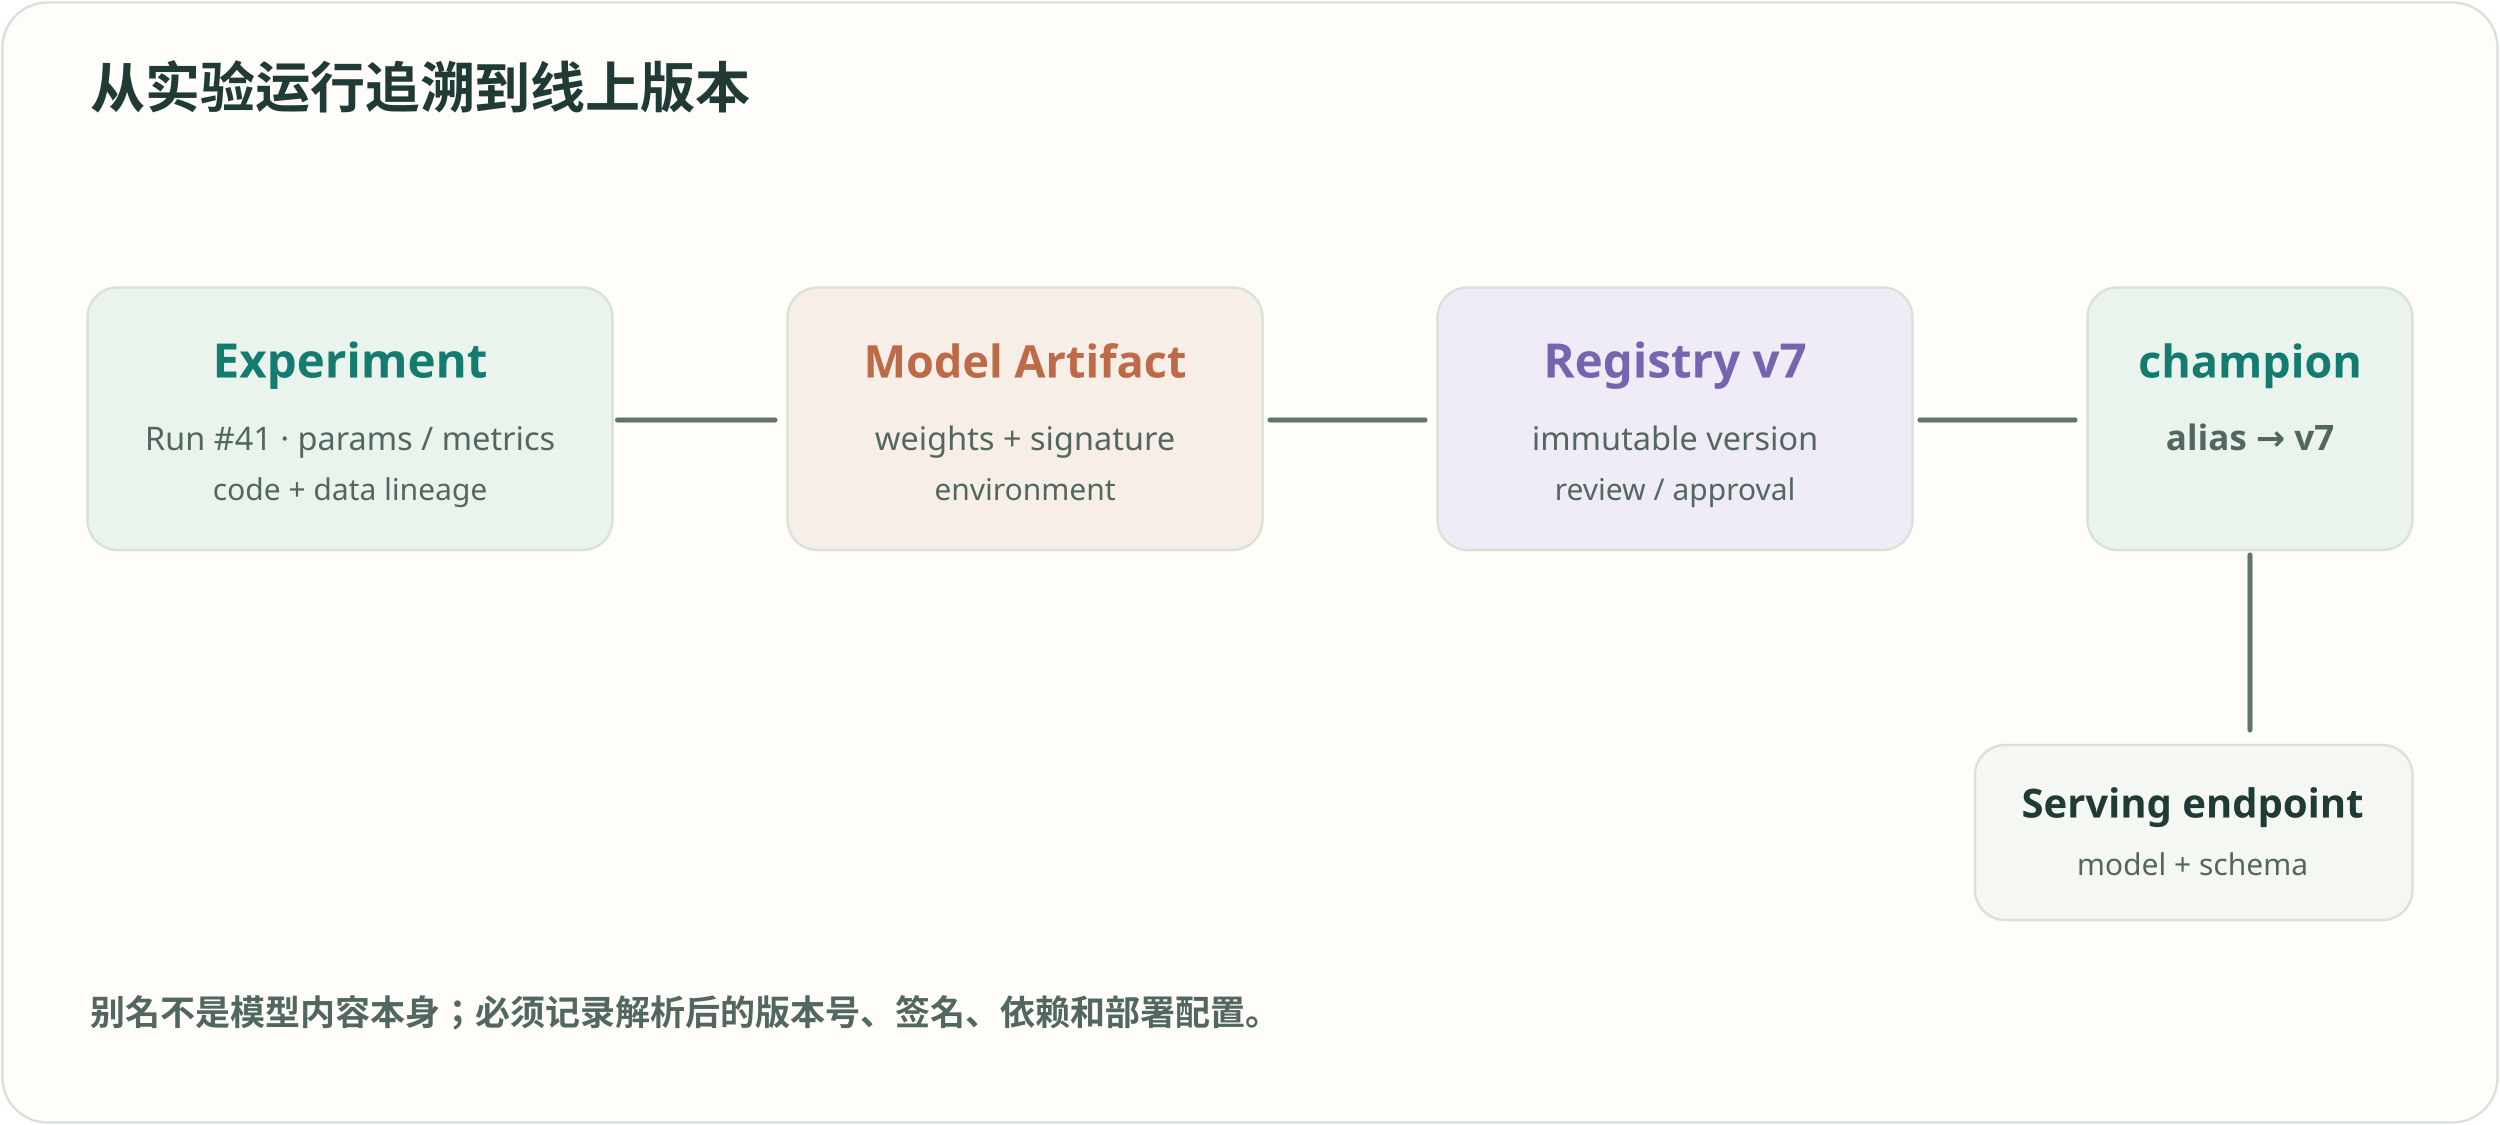
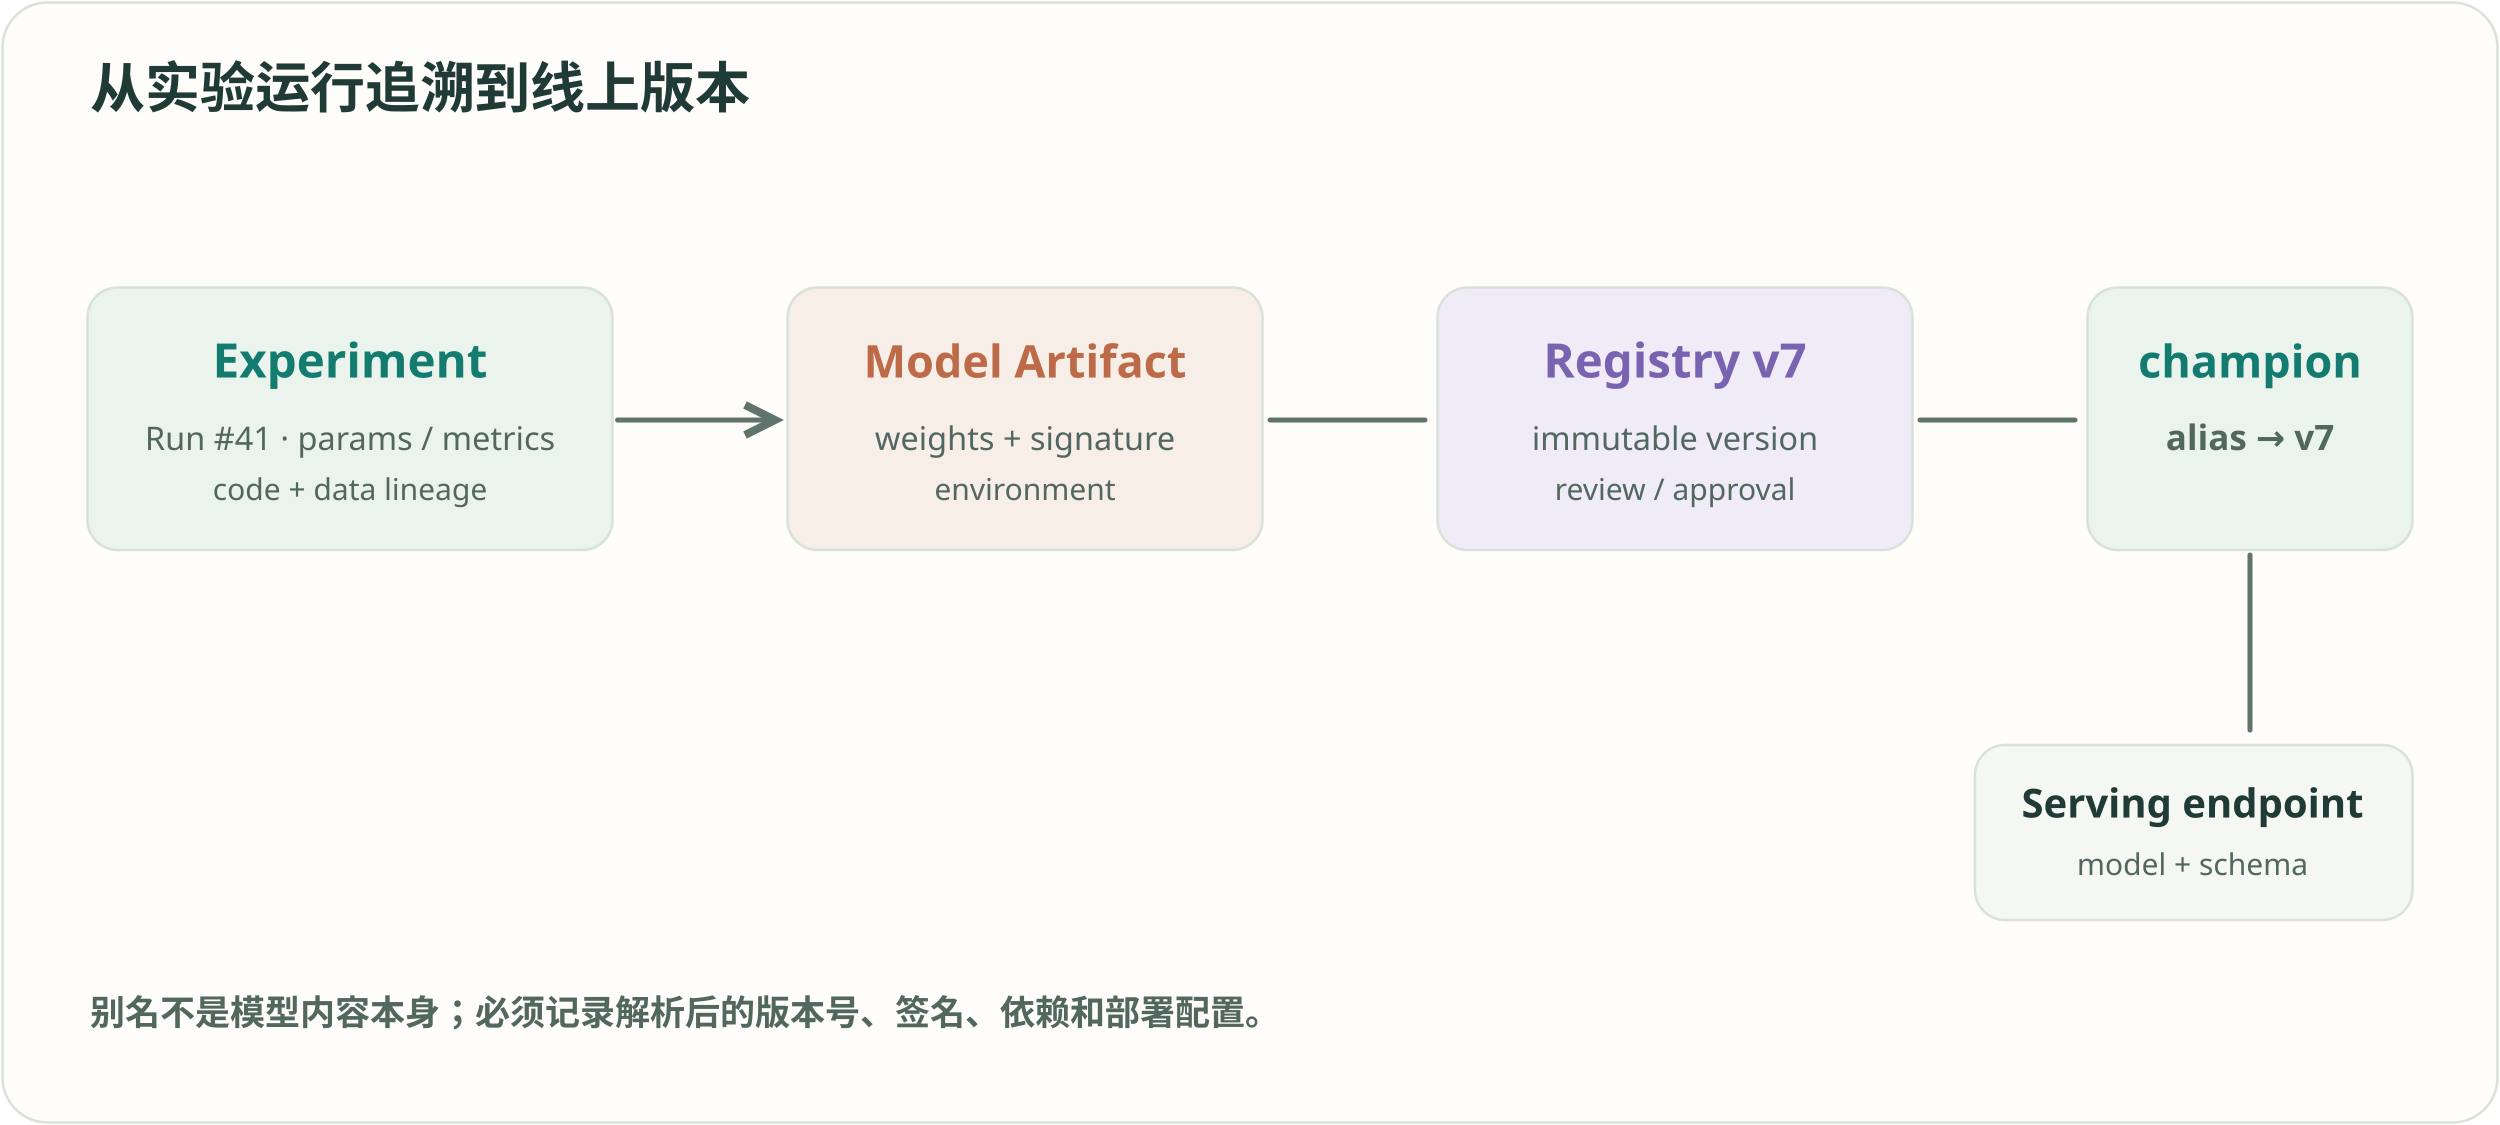
<svg xmlns="http://www.w3.org/2000/svg" viewBox="0 0 1000 450" role="img" aria-labelledby="title desc">
  <defs>
    <marker id="arr" markerWidth="9" markerHeight="9" refX="7" refY="4" orient="auto">
-       <path d="M1 1 L7 4 L1 7" fill="none" stroke="#60746d" stroke-width="1.6" />
+       <path d="M1 1 L7 4 L1 7" fill="none" stroke="#60746d" stroke-width="1.6" marker-end="url(#arr)" />
    </marker>
    <marker id="rev" markerWidth="9" markerHeight="9" refX="7" refY="4" orient="auto">
-       <path d="M1 1 L7 4 L1 7" fill="none" stroke="#bc6a47" stroke-width="1.6" />
+       <path d="M1 1 L7 4 L1 7" fill="none" stroke="#bc6a47" stroke-width="1.6" marker-end="url(#rev)" />
    </marker>
  </defs>
  <rect x="1" y="1" width="998" height="448" rx="18" fill="#fffdf9" stroke="#d8e2d9" />
  <g font-family="system-ui,'PingFang SC','Microsoft YaHei',sans-serif">
    <text x="36" y="43" font-size="22" fill="#203a36" font-weight="750" text-anchor="start">从实验运行追溯到线上版本</text>
    <rect x="35" y="115" width="210" height="105" rx="12" fill="#eaf4ed" stroke="#d8e2d9" />
    <text x="140" y="151" font-size="19" fill="#147b70" font-weight="750" text-anchor="middle">Experiment</text>
    <text x="140" y="180" font-size="13" fill="#52675f" font-weight="500" text-anchor="middle">Run #41 · params / metrics</text>
    <text x="140" y="200" font-size="12" fill="#52675f" font-weight="500" text-anchor="middle">code + data lineage</text>
-     <path d="M247 168 L310 168" fill="none" stroke="#60746d" stroke-width="2" stroke-linecap="round" />
+     <path d="M247 168 L310 168" fill="none" stroke="#60746d" stroke-width="2" stroke-linecap="round" marker-end="url(#arr)" />
    <rect x="315" y="115" width="190" height="105" rx="12" fill="#f7eee8" stroke="#d8e2d9" />
    <text x="410" y="151" font-size="18" fill="#bc6a47" font-weight="750" text-anchor="middle">Model Artifact</text>
    <text x="410" y="180" font-size="13" fill="#52675f" font-weight="500" text-anchor="middle">weights + signature</text>
    <text x="410" y="200" font-size="12" fill="#52675f" font-weight="500" text-anchor="middle">environment</text>
-     <path d="M508 168 L570 168" fill="none" stroke="#60746d" stroke-width="2" stroke-linecap="round" />
+     <path d="M508 168 L570 168" fill="none" stroke="#60746d" stroke-width="2" stroke-linecap="round" marker-end="url(#arr)" />
    <rect x="575" y="115" width="190" height="105" rx="12" fill="#efecf8" stroke="#d8e2d9" />
    <text x="670" y="151" font-size="19" fill="#7863b0" font-weight="750" text-anchor="middle">Registry v7</text>
    <text x="670" y="180" font-size="13" fill="#52675f" font-weight="500" text-anchor="middle">immutable version</text>
    <text x="670" y="200" font-size="12" fill="#52675f" font-weight="500" text-anchor="middle">review / approval</text>
-     <path d="M768 168 L830 168" fill="none" stroke="#60746d" stroke-width="2" stroke-linecap="round" />
+     <path d="M768 168 L830 168" fill="none" stroke="#60746d" stroke-width="2" stroke-linecap="round" marker-end="url(#arr)" />
    <rect x="835" y="115" width="130" height="105" rx="12" fill="#eaf4ed" stroke="#d8e2d9" />
    <text x="900" y="151" font-size="18" fill="#147b70" font-weight="750" text-anchor="middle">champion</text>
    <text x="900" y="180" font-size="14" fill="#52675f" font-weight="650" text-anchor="middle">alias → v7</text>
-     <path d="M900 222 L900 292" fill="none" stroke="#60746d" stroke-width="2" stroke-linecap="round" />
+     <path d="M900 222 L900 292" fill="none" stroke="#60746d" stroke-width="2" stroke-linecap="round" marker-end="url(#arr)" />
    <rect x="790" y="298" width="175" height="70" rx="12" fill="#f5f7f3" stroke="#d8e2d9" />
    <text x="877" y="327" font-size="16" fill="#203a36" font-weight="700" text-anchor="middle">Serving endpoint</text>
    <text x="877" y="350" font-size="12" fill="#52675f" font-weight="500" text-anchor="middle">model + schema</text>
    <text x="36" y="410" font-size="14" fill="#52675f" font-weight="550" text-anchor="start">别名不是模型内容本身；必须记录解析后的版本号、签名、依赖和部署配置。</text>
  </g>
</svg>
